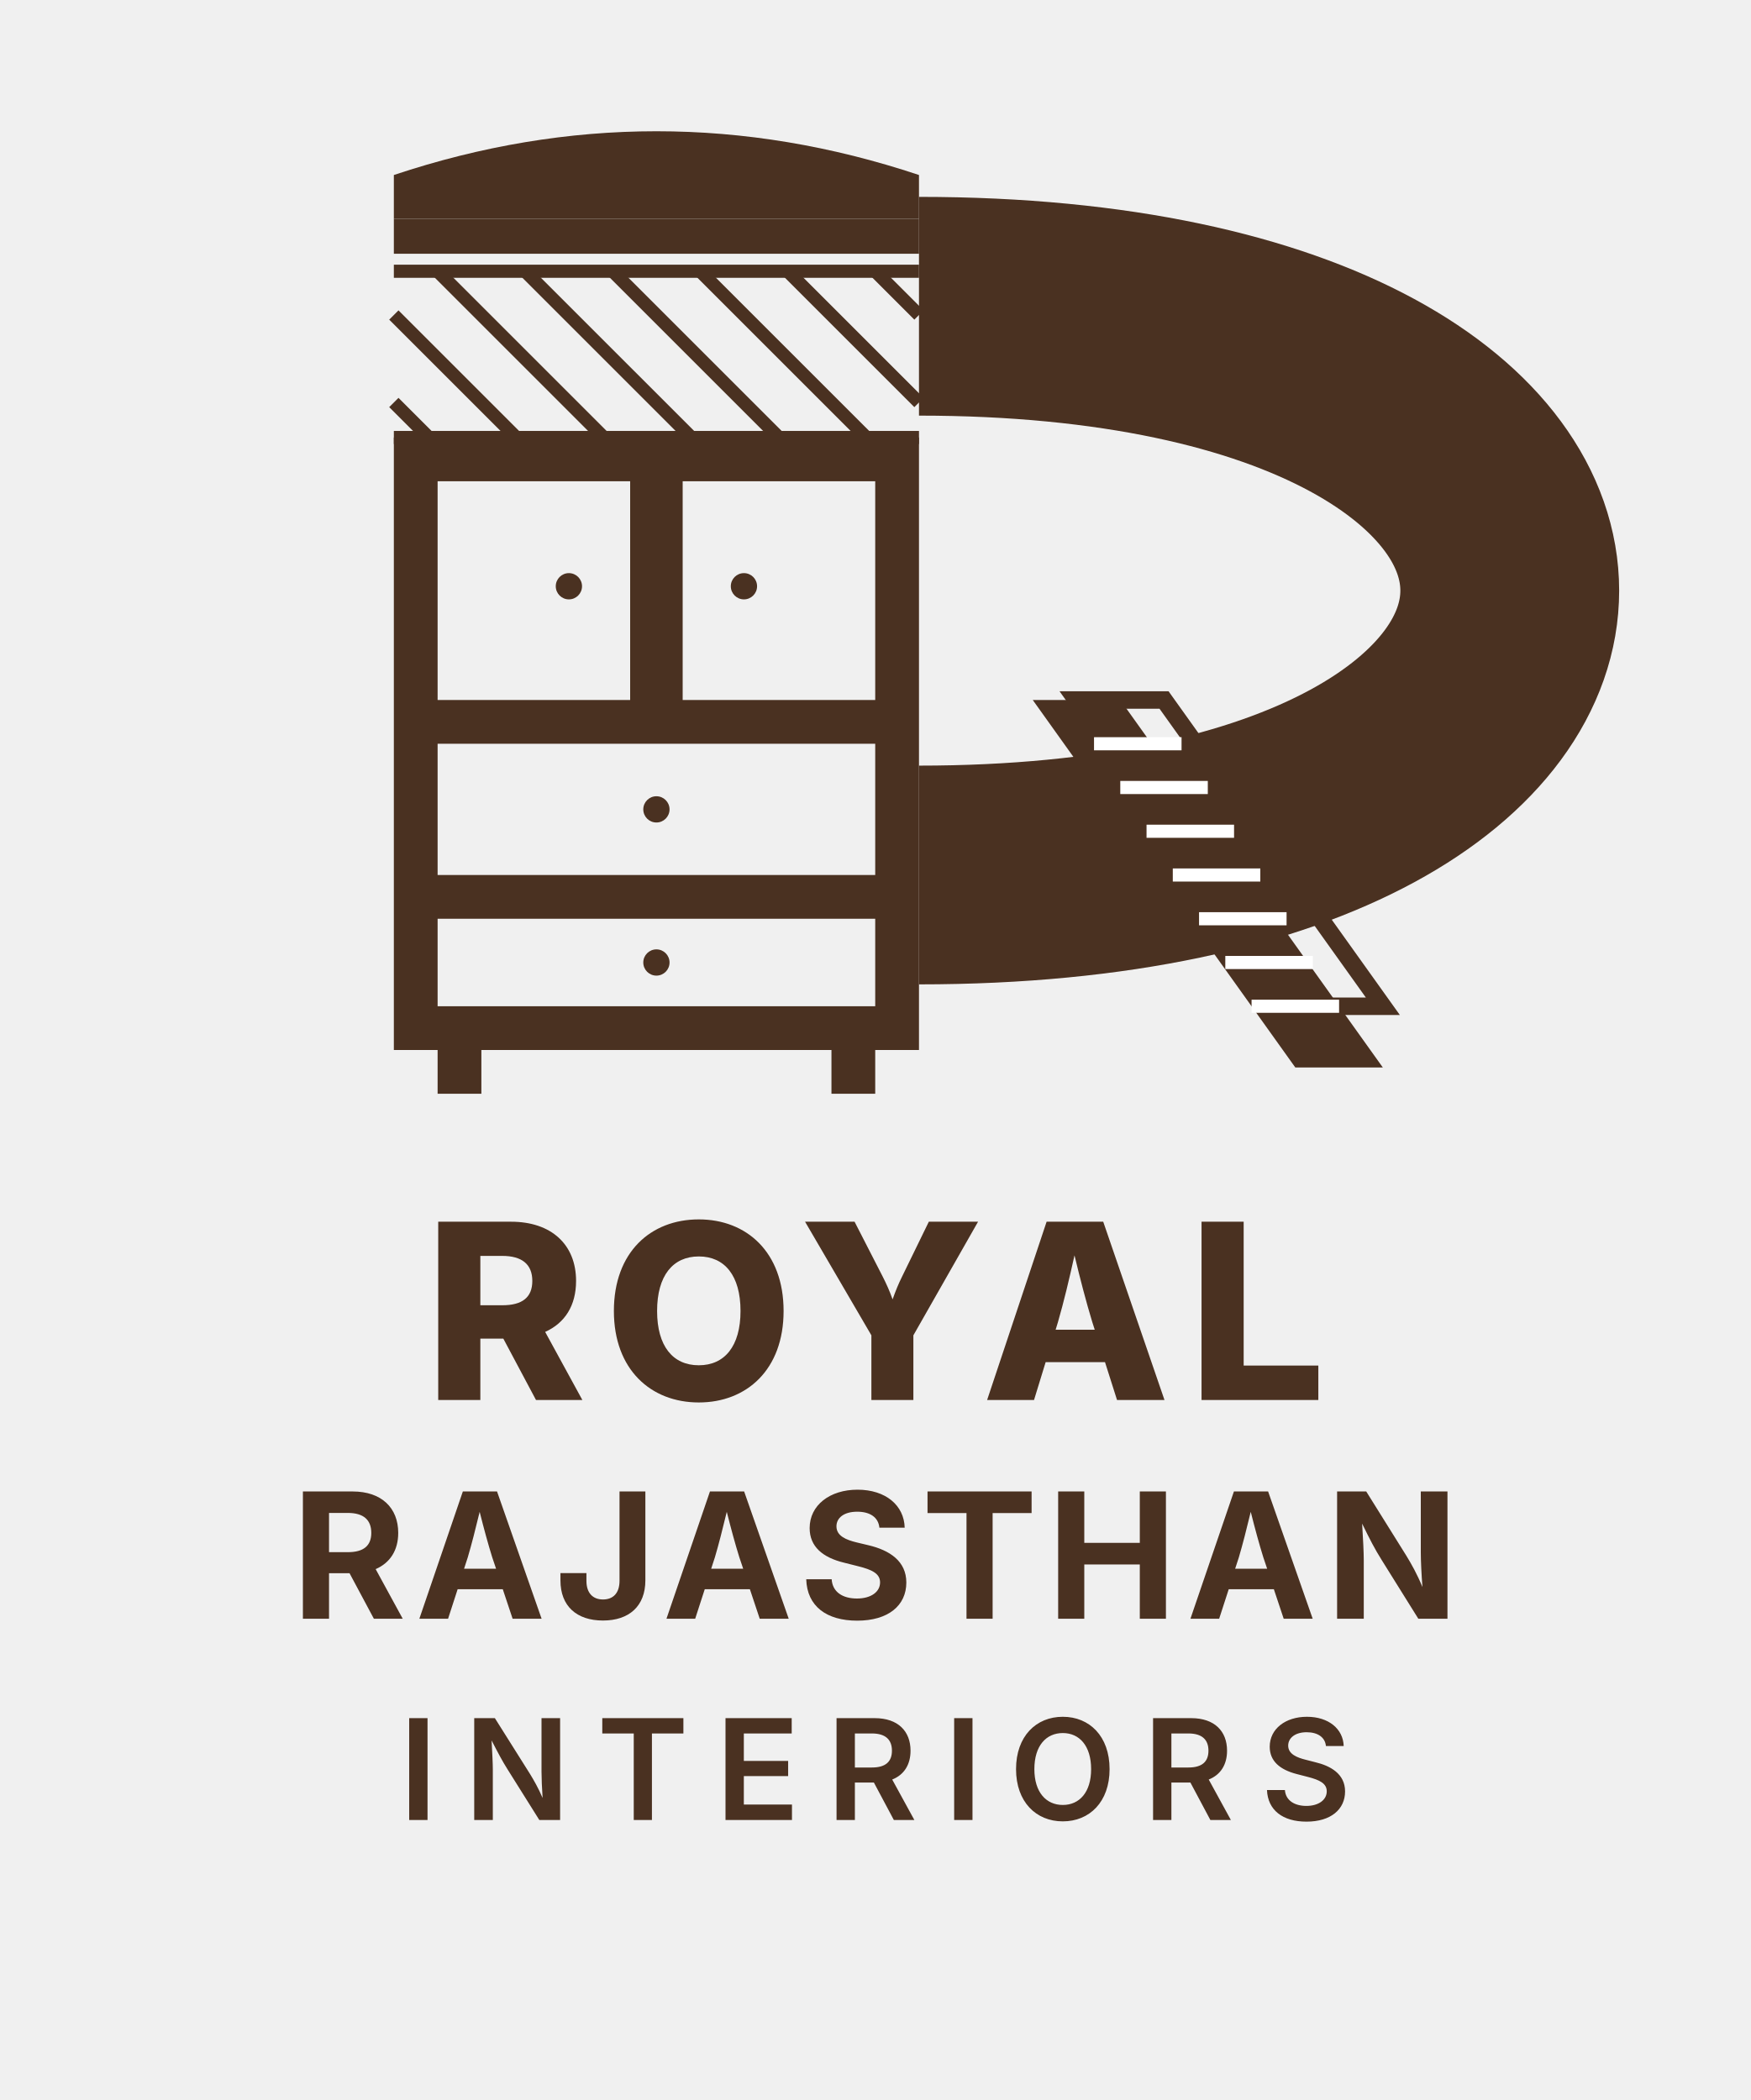
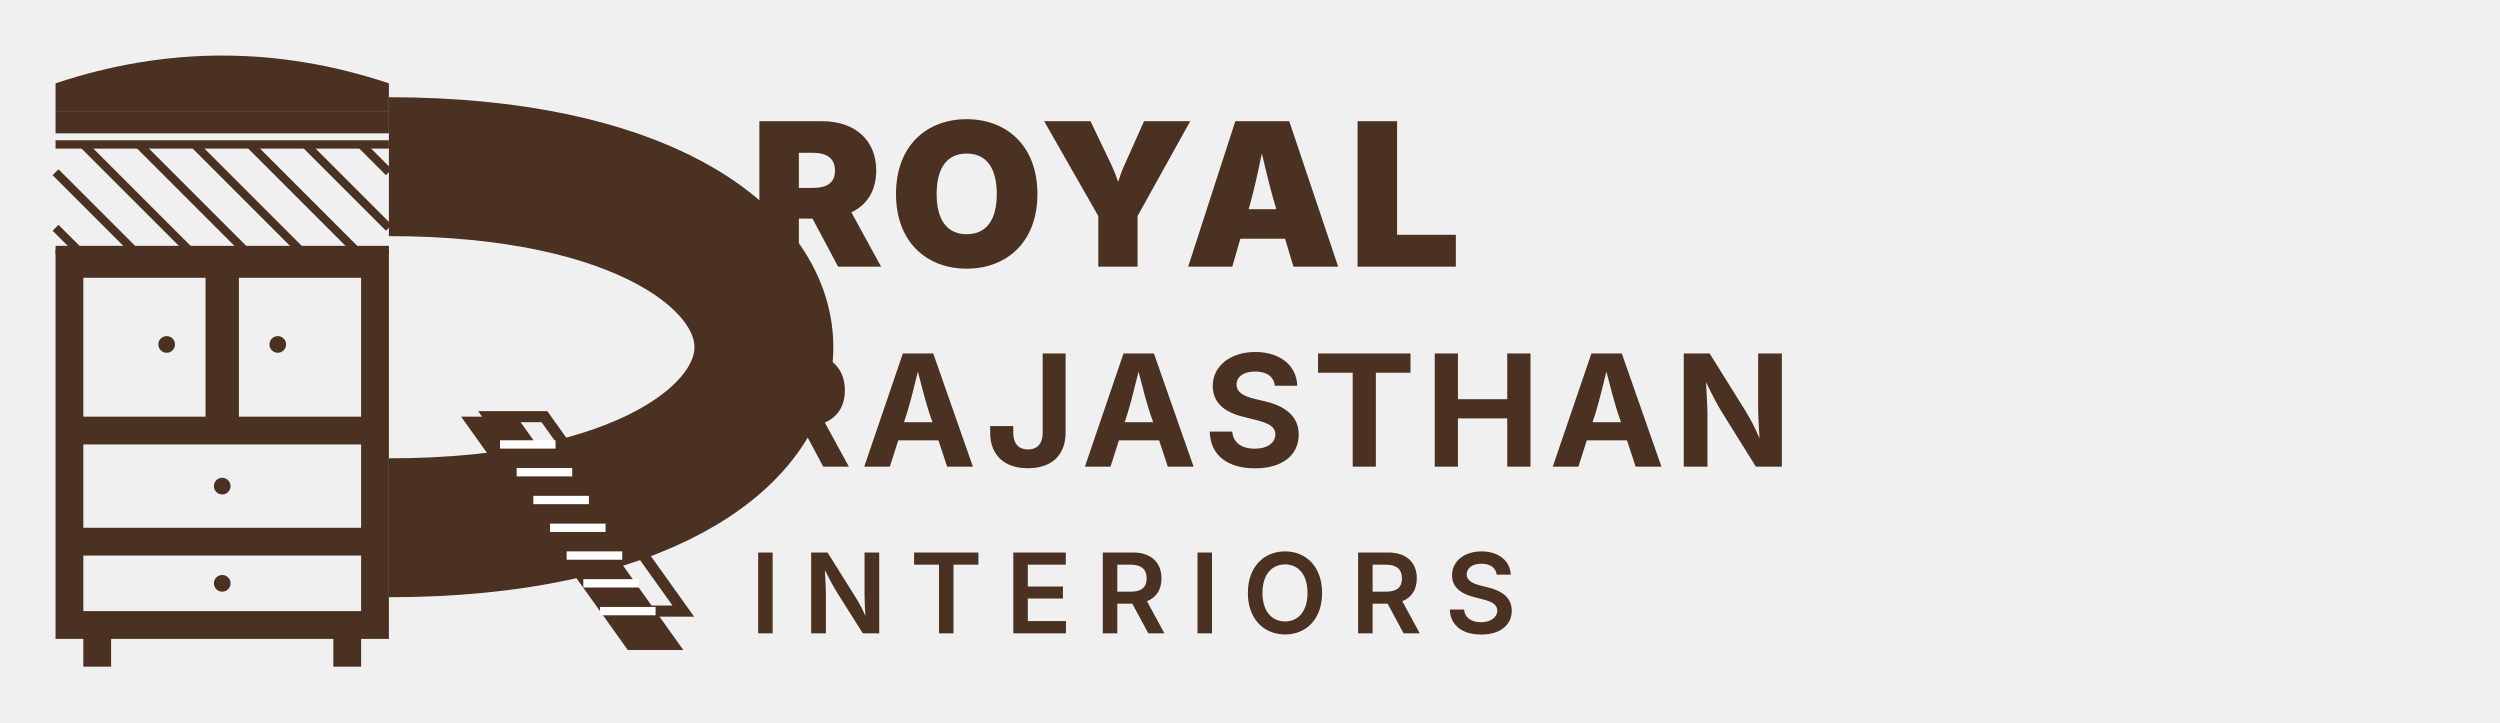
- <svg xmlns="http://www.w3.org/2000/svg" width="200" height="240" viewBox="0 0 200 240">
-   <g transform="translate(45, 10)" fill="#4A3121">
+ <svg xmlns="http://www.w3.org/2000/svg" width="450" height="130" viewBox="0 0 450 130">
+   <g transform="translate(10, 5)" fill="#4A3121">
    <path d="M 0,10 Q 30,0 60,10 L 60,15 L 0,15 Z" />
    <rect x="0" y="15" width="60" height="4" />
    <g stroke="#4A3121" stroke-width="1.5">
      <line x1="0" y1="21" x2="60" y2="21" />
      <line x1="0" y1="40" x2="60" y2="40" />
      <line x1="5" y1="21" x2="24" y2="40" />
      <line x1="15" y1="21" x2="34" y2="40" />
      <line x1="25" y1="21" x2="44" y2="40" />
      <line x1="35" y1="21" x2="54" y2="40" />
      <line x1="45" y1="21" x2="60" y2="36" />
      <line x1="55" y1="21" x2="60" y2="26" />
      <line x1="0" y1="26" x2="14" y2="40" />
      <line x1="0" y1="36" x2="4" y2="40" />
    </g>
    <path d="M 0,40 L 0,110 L 5,110 L 5,115 L 10,115 L 10,110 L 50,110 L 50,115 L 55,115 L 55,110 L 60,110 L 60,40 Z M 27,45 L 27,70 L 5,70 L 5,45 Z M 55,45 L 55,70 L 33,70 L 33,45 Z M 55,75 L 55,90 L 5,90 L 5,75 Z M 55,95 L 55,105 L 5,105 L 5,95 Z" />
    <circle cx="20" cy="57" r="1.5" />
    <circle cx="40" cy="57" r="1.5" />
    <circle cx="30" cy="82.5" r="1.5" />
    <circle cx="30" cy="100" r="1.5" />
    <path d="M 60,25 C 150,25 150,90 60,90" fill="none" stroke="#4A3121" stroke-width="25" />
    <g transform="translate(68, 70)">
      <polygon points="10,0 20,0 45,35 35,35" fill="none" stroke="#4A3121" stroke-width="2" />
      <polygon points="5,0 35,42 45,42 15,0" fill="#4A3121" />
      <g stroke="#ffffff" stroke-width="1.5">
        <line x1="12" y1="5" x2="22" y2="5" />
        <line x1="15" y1="10" x2="25" y2="10" />
        <line x1="18" y1="15" x2="28" y2="15" />
        <line x1="21" y1="20" x2="31" y2="20" />
        <line x1="24" y1="25" x2="34" y2="25" />
        <line x1="27" y1="30" x2="37" y2="30" />
        <line x1="30" y1="35" x2="40" y2="35" />
      </g>
    </g>
  </g>
-   <g transform="translate(100, 160)" text-anchor="middle" font-family="'Inter', sans-serif" fill="#4A3121">
-     <text y="0" font-size="28" font-weight="800" letter-spacing="2">ROYAL</text>
-     <text y="25" font-size="20" font-weight="700" letter-spacing="1">RAJASTHAN</text>
-     <text y="48" font-size="16" font-weight="600" letter-spacing="3">INTERIORS</text>
+   <g transform="translate(135, 48)" font-family="'Inter', sans-serif" fill="#4A3121">
+     <text y="0" font-size="36" font-weight="900" letter-spacing="1">ROYAL</text>
+     <text y="36" font-size="28" font-weight="700" letter-spacing="1.5">RAJASTHAN</text>
+     <text y="66" font-size="20" font-weight="600" letter-spacing="4">INTERIORS</text>
  </g>
</svg>
